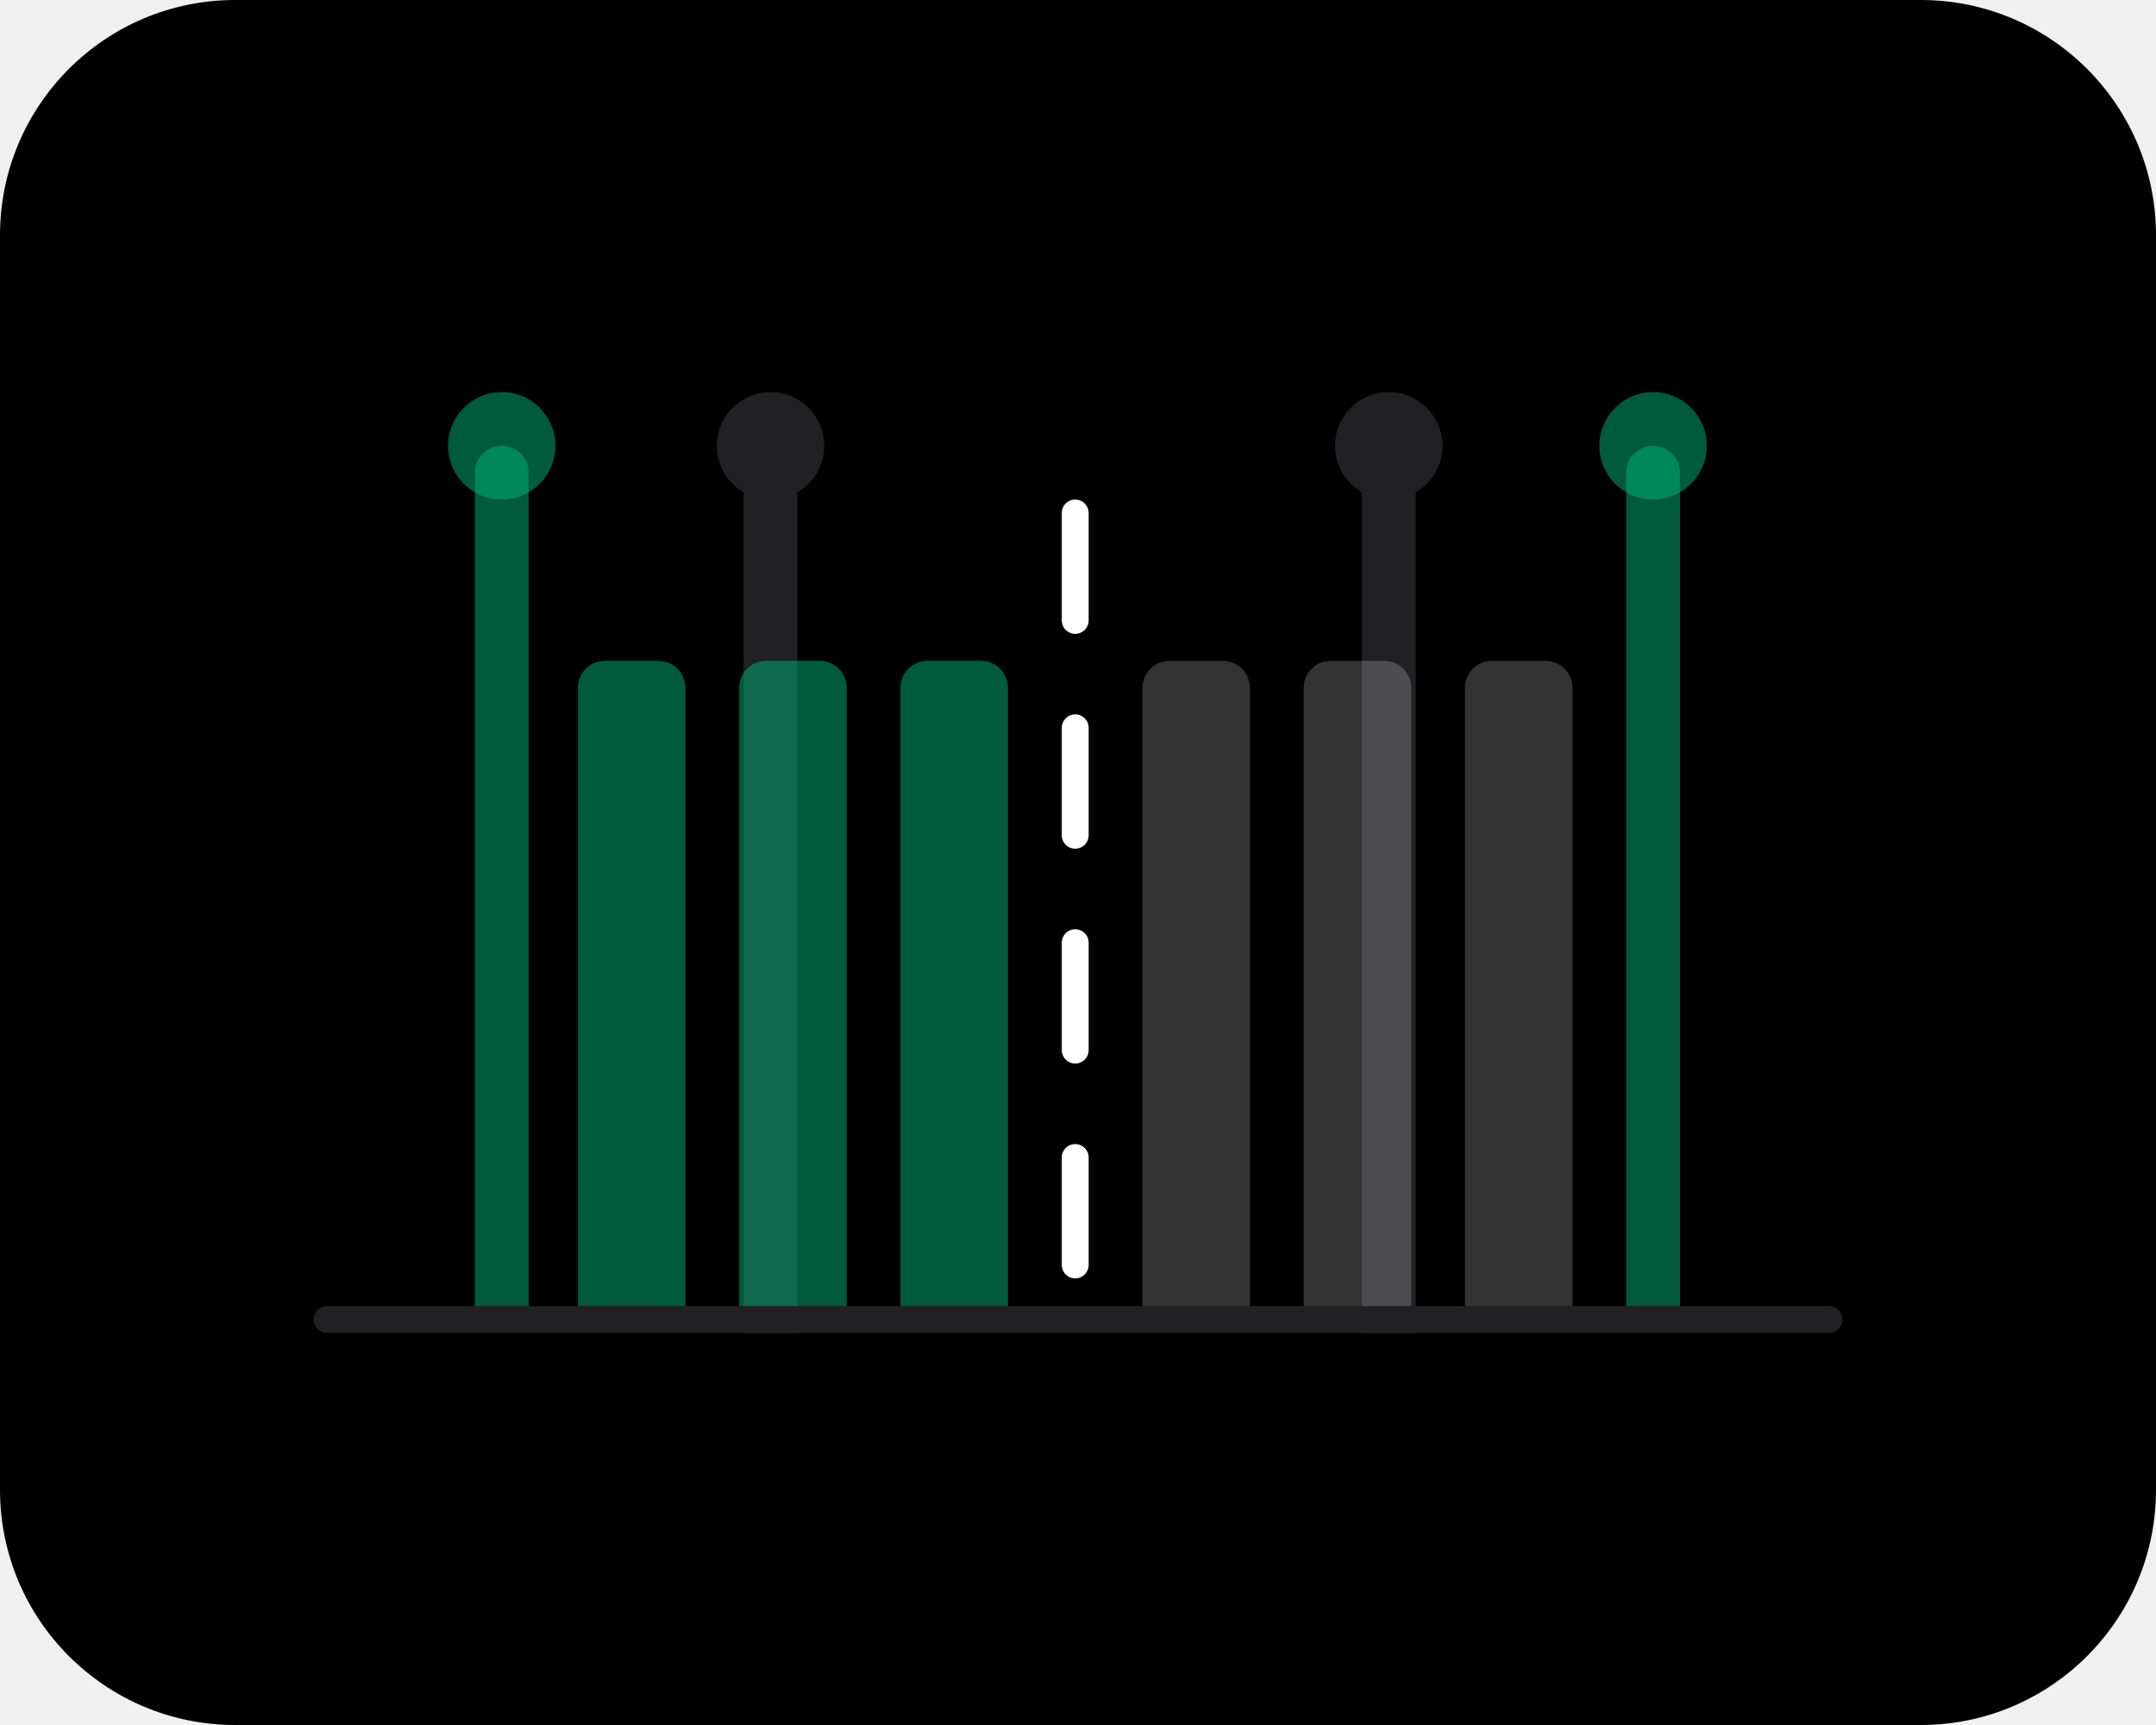
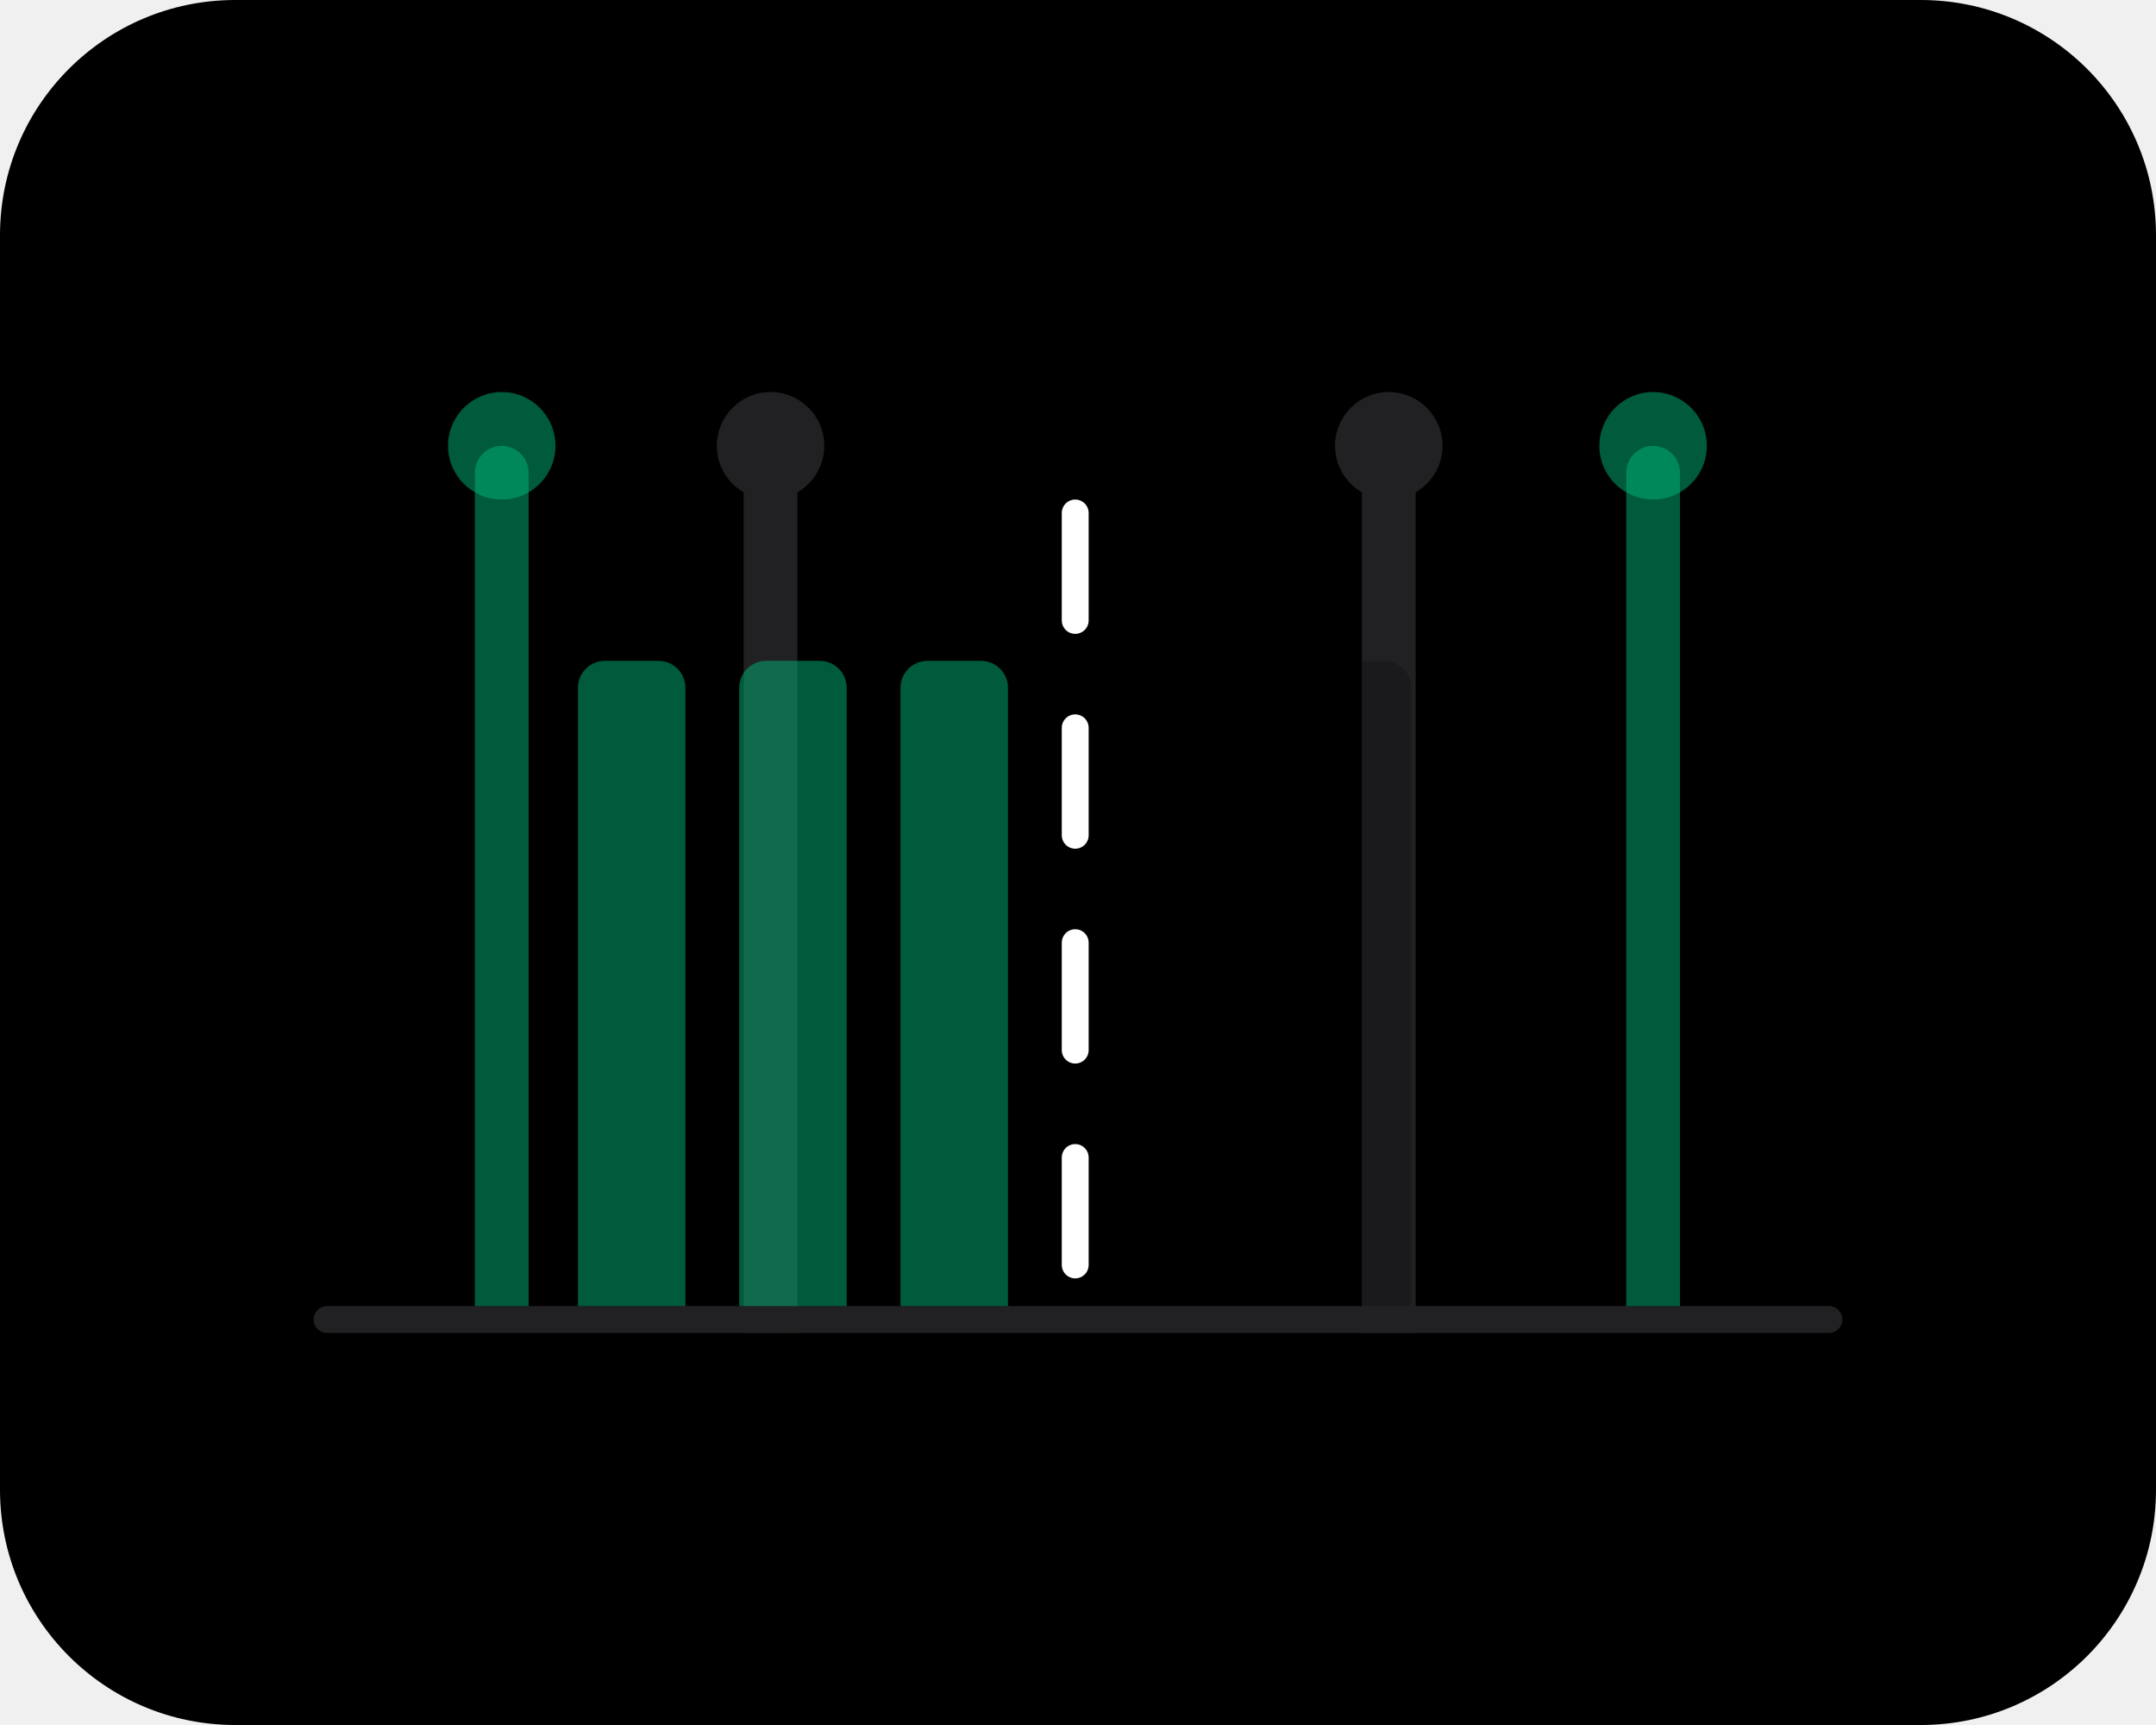
<svg xmlns="http://www.w3.org/2000/svg" width="55" height="44" viewBox="0 0 55 44" fill="none">
  <rect width="55" height="44" rx="6" fill="black" />
  <rect x="8" y="34" width="0.686" height="39" rx="0.343" transform="rotate(-90 8 34)" fill="#212123" />
  <path d="M18.971 12.057C18.971 11.679 19.278 11.372 19.656 11.372C20.035 11.372 20.342 11.679 20.342 12.057V34H18.971V12.057Z" fill="#212123" />
  <circle cx="19.657" cy="11.371" r="1.371" fill="#212123" />
  <path d="M34.742 12.057C34.742 11.679 35.049 11.372 35.428 11.372C35.807 11.372 36.114 11.679 36.114 12.057V34H34.742V12.057Z" fill="#212123" />
  <circle cx="35.428" cy="11.371" r="1.371" fill="#212123" />
  <path d="M17.486 17.543C17.486 17.164 17.179 16.857 16.801 16.857H15.429C15.05 16.857 14.743 17.164 14.743 17.543V33.314H17.486V17.543Z" fill="#00B578" fill-opacity="0.5" />
  <path d="M21.6 17.543C21.6 17.164 21.293 16.857 20.914 16.857H19.543C19.164 16.857 18.857 17.164 18.857 17.543V33.314H21.6V17.543Z" fill="#00B578" fill-opacity="0.5" />
  <path d="M25.714 17.543C25.714 17.164 25.407 16.857 25.028 16.857H23.657C23.278 16.857 22.971 17.164 22.971 17.543V33.314H25.714V17.543Z" fill="#00B578" fill-opacity="0.5" />
-   <path d="M36 17.543C36 17.164 35.693 16.857 35.314 16.857H33.943C33.564 16.857 33.257 17.164 33.257 17.543V33.314H36V17.543Z" fill="white" fill-opacity="0.2" />
-   <path d="M31.886 17.543C31.886 17.164 31.579 16.857 31.2 16.857H29.829C29.45 16.857 29.143 17.164 29.143 17.543V33.314H31.886V17.543Z" fill="white" fill-opacity="0.2" />
-   <path d="M40.114 17.543C40.114 17.164 39.807 16.857 39.428 16.857H38.057C37.678 16.857 37.371 17.164 37.371 17.543V33.314H40.114V17.543Z" fill="white" fill-opacity="0.2" />
+   <path d="M36 17.543C36 17.164 35.693 16.857 35.314 16.857H33.943C33.564 16.857 33.257 17.164 33.257 17.543V33.314H36V17.543Z" fill="currentColor" fill-opacity="0.2" />
+   <path d="M31.886 17.543C31.886 17.164 31.579 16.857 31.2 16.857H29.829C29.45 16.857 29.143 17.164 29.143 17.543V33.314H31.886V17.543Z" fill="currentColor" fill-opacity="0.2" />
+   <path d="M40.114 17.543C40.114 17.164 39.807 16.857 39.428 16.857H38.057C37.678 16.857 37.371 17.164 37.371 17.543V33.314H40.114V17.543Z" fill="currentColor" fill-opacity="0.2" />
  <line x1="27.429" y1="13.085" x2="27.429" y2="32.971" stroke="white" stroke-width="0.686" stroke-linecap="round" stroke-dasharray="2.74 2.74" />
  <path d="M12.114 12.057C12.114 11.679 12.421 11.372 12.8 11.372C13.179 11.372 13.486 11.679 13.486 12.057V33.314H12.114V12.057Z" fill="#00B578" fill-opacity="0.5" />
  <circle cx="12.8" cy="11.371" r="1.371" fill="#00B578" fill-opacity="0.5" />
  <path d="M41.485 12.057C41.485 11.679 41.792 11.372 42.171 11.372C42.55 11.372 42.857 11.679 42.857 12.057V33.314H41.485V12.057Z" fill="#00B578" fill-opacity="0.5" />
  <circle cx="42.171" cy="11.371" r="1.371" fill="#00B578" fill-opacity="0.5" />
</svg>
